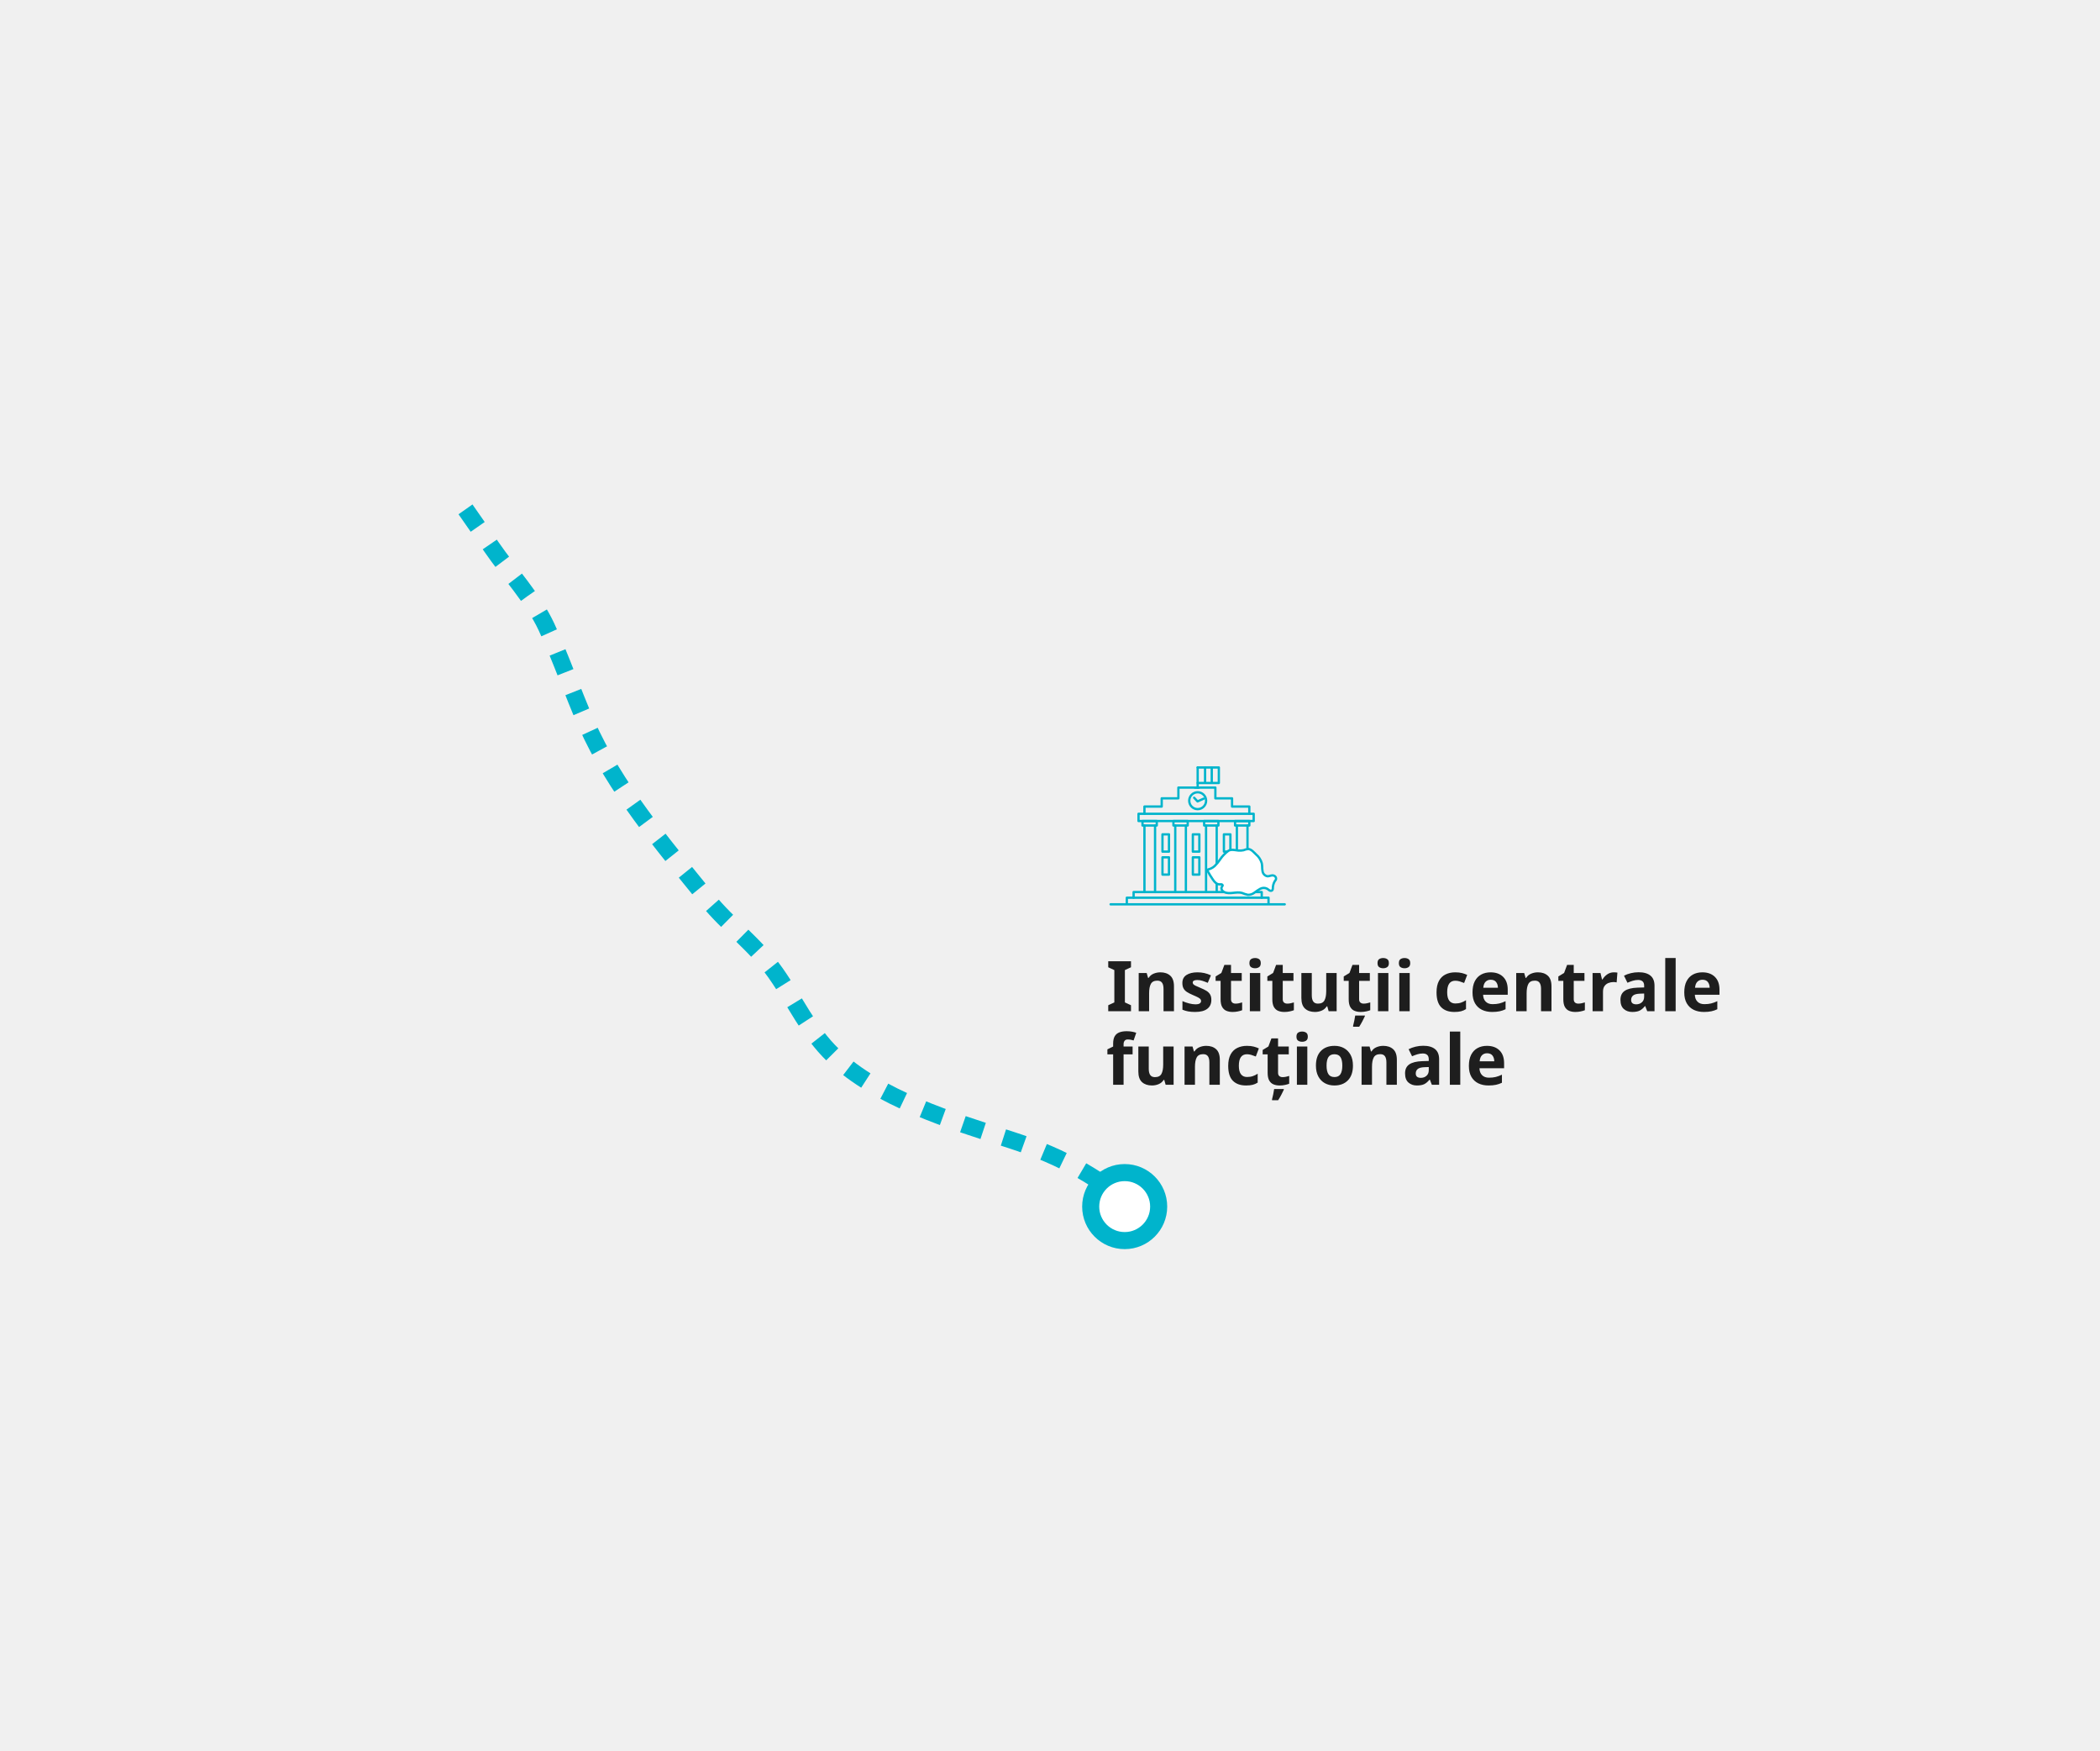
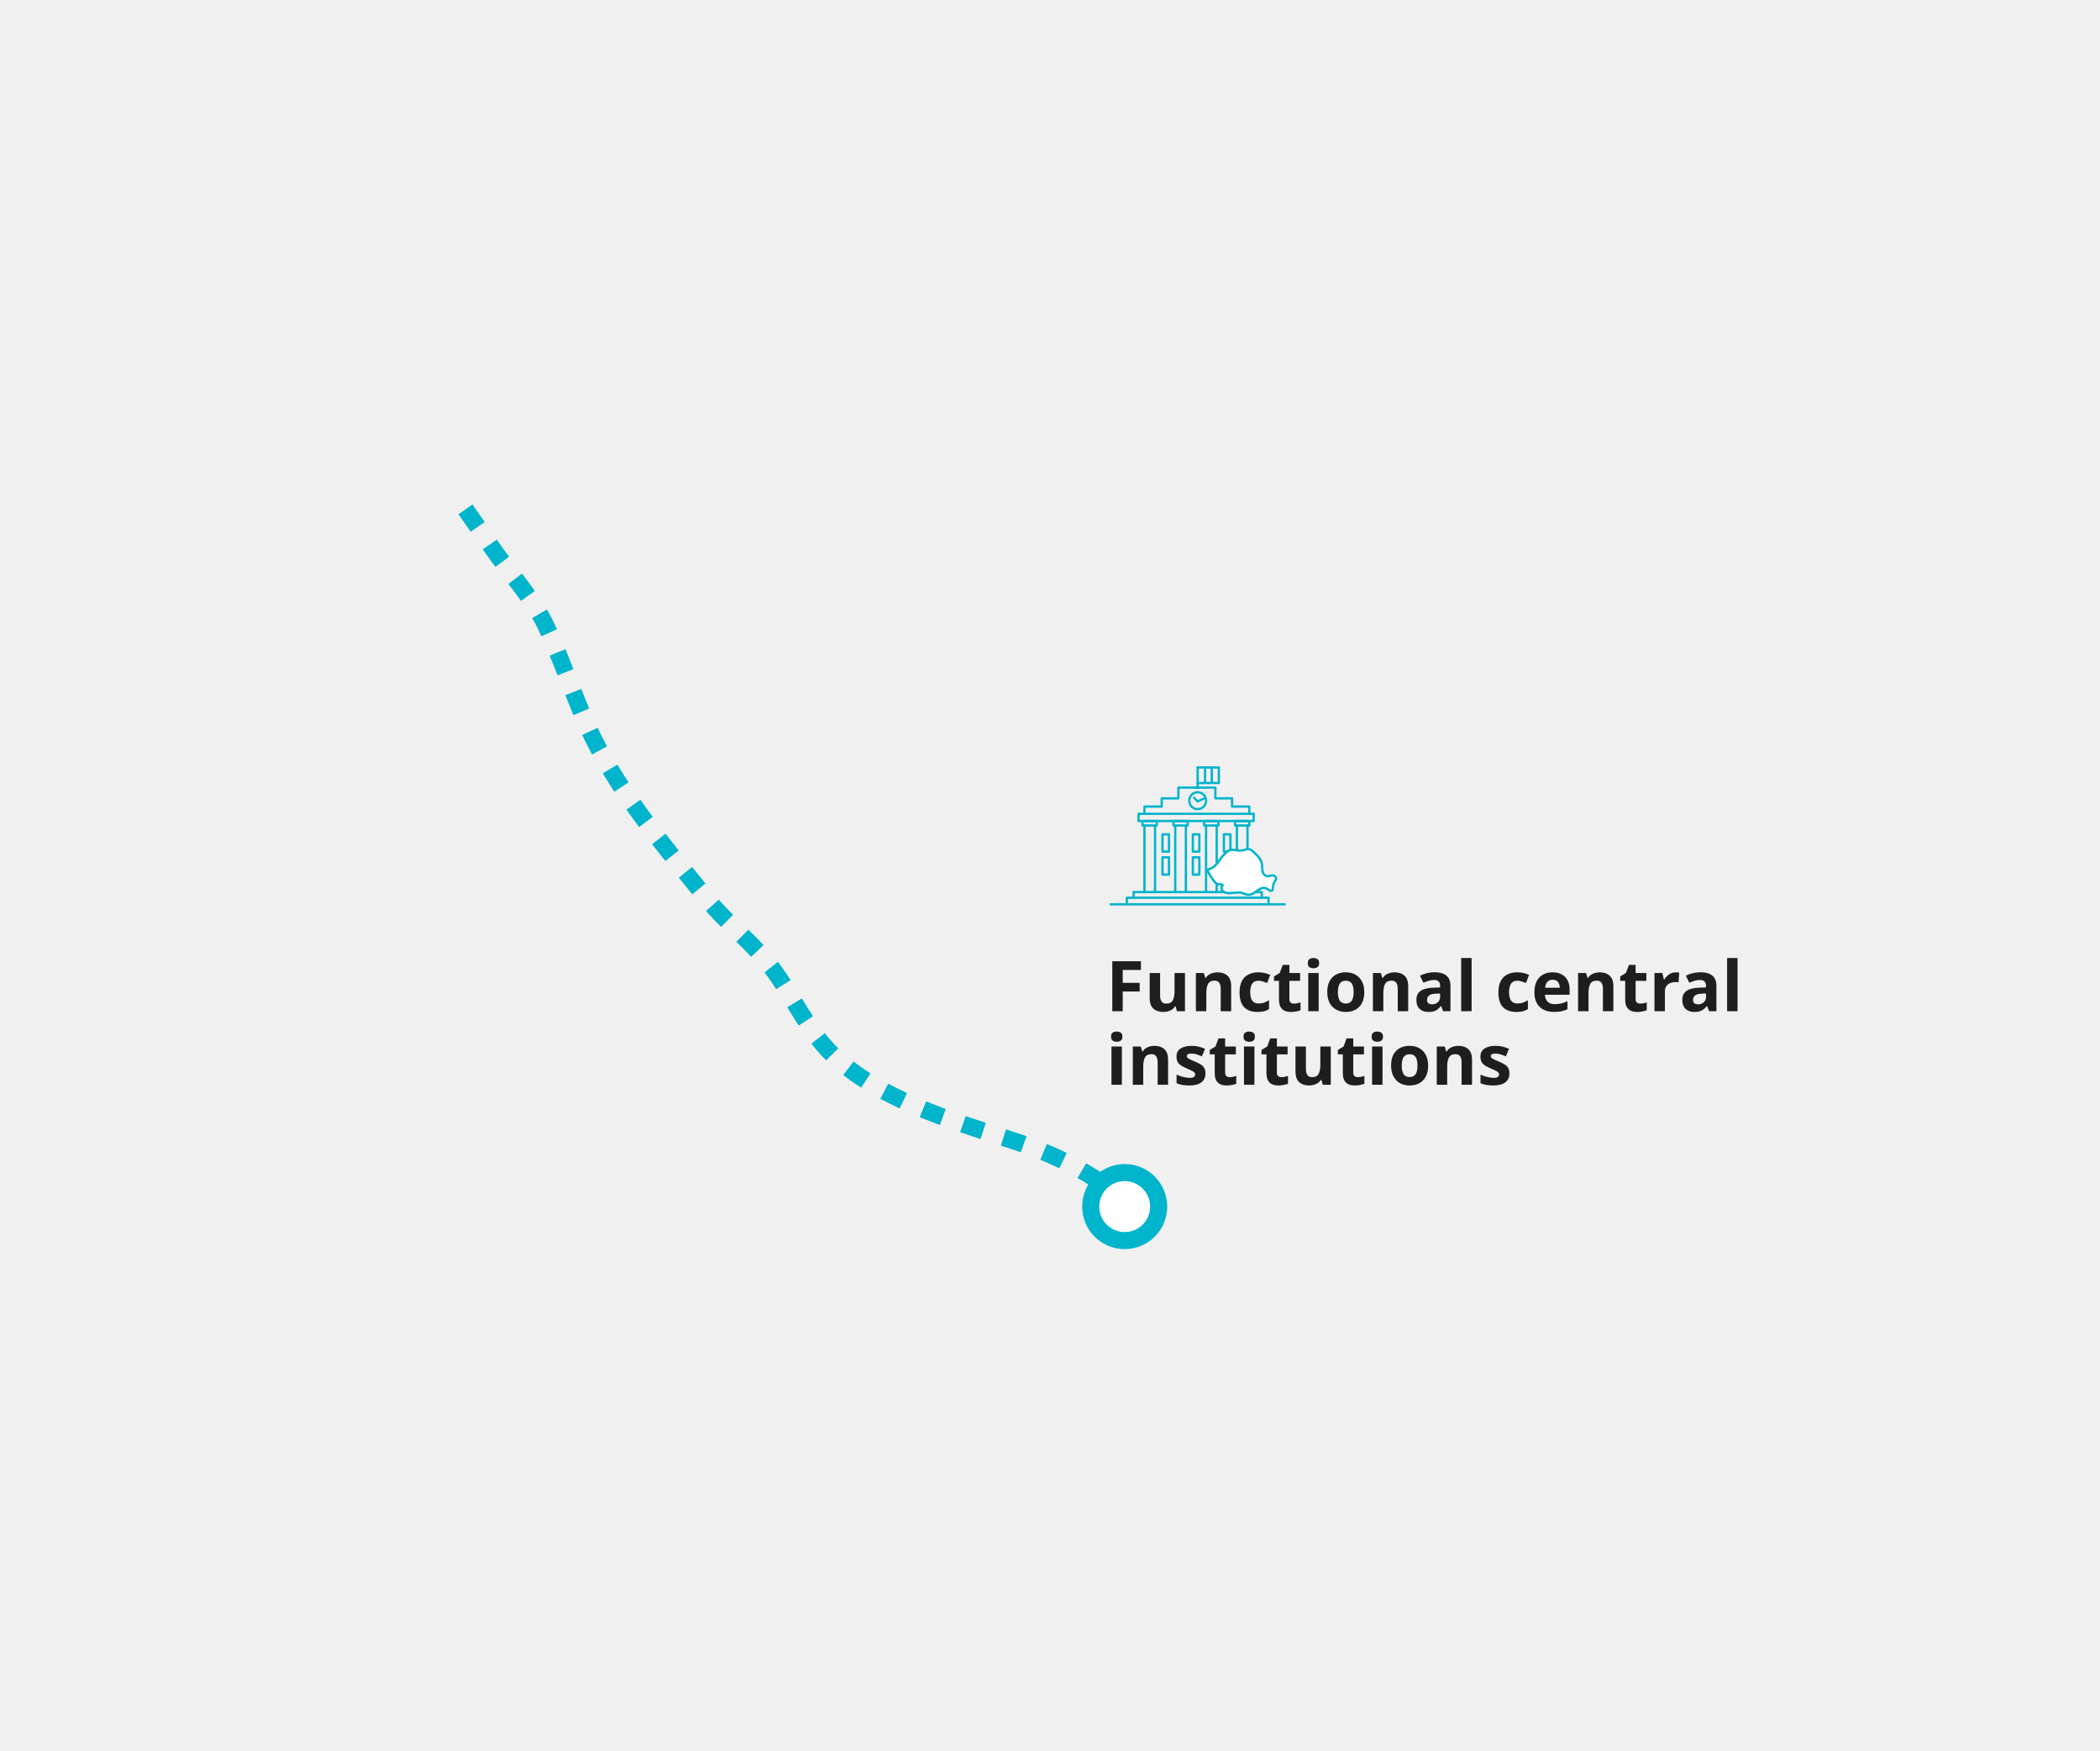
<svg xmlns="http://www.w3.org/2000/svg" viewBox="0 0 1200 1000" fill="none">
  <g id="segment-participation-06-institutii-centrale-functionale">
    <g id="Group 1160">
      <path id="Vector" d="M266 291C271.07 298.15 275.984 305.379 280.795 312.399C290.987 327.245 304.664 341.832 312.256 358.135C320.55 375.945 326.998 395.03 334.955 413.127C351.387 450.386 378.688 482.264 404.273 513.855C416.286 528.675 431.887 539.752 443.301 556.002C454.611 572.097 461.814 589.102 476.218 602.96C501.907 627.635 543.977 640.35 577.414 651.14C608.771 661.255 629.858 673.891 651.075 692.82" stroke="#00B4CC" stroke-width="9.755" stroke-miterlimit="10" stroke-linejoin="round" stroke-dasharray="12.19 12.19" />
      <path id="Vector_2" d="M642.677 708.732C653.404 708.732 662.099 700.037 662.099 689.31C662.099 678.583 653.404 669.887 642.677 669.887C631.95 669.887 623.254 678.583 623.254 689.31C623.254 700.037 631.95 708.732 642.677 708.732Z" fill="white" stroke="#00B4CC" stroke-width="9.755" stroke-miterlimit="10" stroke-linecap="round" stroke-linejoin="round" />
      <g id="icon-institutii-centrale-functionale 1">
        <path id="Vector_3" d="M634.625 516.622H734.136" stroke="#00B4CC" stroke-width="1.312" stroke-linecap="round" stroke-linejoin="round" />
        <path id="Vector_4" d="M643.895 516.053V512.838H724.867V516.053" stroke="#00B4CC" stroke-width="1.312" stroke-linecap="round" stroke-linejoin="round" />
        <path id="Vector_5" d="M647.773 512.838V509.624H720.987V512.838" stroke="#00B4CC" stroke-width="1.312" stroke-linecap="round" stroke-linejoin="round" />
        <path id="Vector_6" d="M653.967 509.625V471.605" stroke="#00B4CC" stroke-width="1.312" stroke-linecap="round" stroke-linejoin="round" />
        <path id="Vector_7" d="M660.037 509.625V471.605" stroke="#00B4CC" stroke-width="1.312" stroke-linecap="round" stroke-linejoin="round" />
        <path id="Vector_8" d="M671.577 509.625V471.605" stroke="#00B4CC" stroke-width="1.312" stroke-linecap="round" stroke-linejoin="round" />
        <path id="Vector_9" d="M677.647 509.625V471.605" stroke="#00B4CC" stroke-width="1.312" stroke-linecap="round" stroke-linejoin="round" />
        <path id="Vector_10" d="M689.176 509.625V471.605" stroke="#00B4CC" stroke-width="1.312" stroke-linecap="round" stroke-linejoin="round" />
        <path id="Vector_11" d="M695.256 509.625V471.605" stroke="#00B4CC" stroke-width="1.312" stroke-linecap="round" stroke-linejoin="round" />
        <path id="Vector_12" d="M706.784 509.625V471.605" stroke="#00B4CC" stroke-width="1.312" stroke-linecap="round" stroke-linejoin="round" />
        <path id="Vector_13" d="M712.854 509.625V471.605" stroke="#00B4CC" stroke-width="1.312" stroke-linecap="round" stroke-linejoin="round" />
        <path id="Vector_14" d="M661.007 469.042H652.859V471.591H661.007V469.042Z" stroke="#00B4CC" stroke-width="1.312" stroke-linecap="round" stroke-linejoin="round" />
        <path id="Vector_15" d="M678.686 469.042H670.539V471.591H678.686V469.042Z" stroke="#00B4CC" stroke-width="1.312" stroke-linecap="round" stroke-linejoin="round" />
        <path id="Vector_16" d="M696.228 469.042H688.081V471.591H696.228V469.042Z" stroke="#00B4CC" stroke-width="1.312" stroke-linecap="round" stroke-linejoin="round" />
        <path id="Vector_17" d="M713.893 469.042H705.746V471.591H713.893V469.042Z" stroke="#00B4CC" stroke-width="1.312" stroke-linecap="round" stroke-linejoin="round" />
        <path id="Vector_18" d="M716.388 464.899H650.588V469.042H716.388V464.899Z" stroke="#00B4CC" stroke-width="1.312" stroke-linecap="round" stroke-linejoin="round" />
        <path id="Vector_19" d="M653.967 464.899V460.769H663.832V456.072H673.365V449.921H685.101" stroke="#00B4CC" stroke-width="1.312" stroke-linecap="round" stroke-linejoin="round" />
        <path id="Vector_20" d="M713.894 464.899V460.769H704.028V456.072H694.496V449.921H682.76" stroke="#00B4CC" stroke-width="1.312" stroke-linecap="round" stroke-linejoin="round" />
        <path id="Vector_21" d="M684.382 449.92V438.434" stroke="#00B4CC" stroke-width="1.312" stroke-linecap="round" stroke-linejoin="round" />
        <path id="Vector_22" d="M684.382 438.434H696.478V447.301H684.382" stroke="#00B4CC" stroke-width="1.312" stroke-linecap="round" stroke-linejoin="round" />
        <path id="Vector_23" d="M688.606 438.669V446.914" stroke="#00B4CC" stroke-width="1.312" stroke-linecap="round" stroke-linejoin="round" />
        <path id="Vector_24" d="M692.432 438.669V446.914" stroke="#00B4CC" stroke-width="1.312" stroke-linecap="round" stroke-linejoin="round" />
        <path id="Vector_25" d="M684.382 462.25C687.045 462.25 689.204 460.092 689.204 457.429C689.204 454.766 687.045 452.607 684.382 452.607C681.719 452.607 679.561 454.766 679.561 457.429C679.561 460.092 681.719 462.25 684.382 462.25Z" stroke="#00B4CC" stroke-width="1.312" stroke-linecap="round" stroke-linejoin="round" />
        <path id="Vector_26" d="M682.372 455.74L684.312 457.832L687.831 456.252" stroke="#00B4CC" stroke-width="1.312" stroke-linecap="round" stroke-linejoin="round" />
        <path id="Vector_27" d="M685.337 476.647H681.624V486.526H685.337V476.647Z" stroke="#00B4CC" stroke-width="1.312" stroke-linecap="round" stroke-linejoin="round" />
        <path id="Vector_28" d="M685.337 489.77H681.624V499.649H685.337V489.77Z" stroke="#00B4CC" stroke-width="1.312" stroke-linecap="round" stroke-linejoin="round" />
        <path id="Vector_29" d="M667.988 476.647H664.274V486.526H667.988V476.647Z" stroke="#00B4CC" stroke-width="1.312" stroke-linecap="round" stroke-linejoin="round" />
        <path id="Vector_30" d="M703.086 476.647H699.373V486.526H703.086V476.647Z" stroke="#00B4CC" stroke-width="1.312" stroke-linecap="round" stroke-linejoin="round" />
        <path id="Vector_31" d="M667.988 489.77H664.274V499.649H667.988V489.77Z" stroke="#00B4CC" stroke-width="1.312" stroke-linecap="round" stroke-linejoin="round" />
        <path id="Vector_32" d="M703.363 489.77H698.319V499.649H703.363V489.77Z" stroke="#00B4CC" stroke-width="1.312" stroke-linecap="round" stroke-linejoin="round" />
        <path id="Vector_33" d="M689.95 497.349C690.894 499.133 691.944 500.859 693.095 502.517C694.038 503.902 695.298 505.288 696.92 505.205C697.288 505.163 697.66 505.163 698.028 505.205C698.388 505.288 698.734 505.62 698.652 505.981C698.571 506.18 698.448 506.36 698.291 506.507C698.105 506.769 697.996 507.078 697.976 507.399C697.956 507.72 698.027 508.04 698.18 508.322C698.487 508.893 698.975 509.346 699.566 509.611C702.614 511.149 706.411 509.154 709.694 510.11C710.786 510.577 711.917 510.944 713.075 511.204C714.429 511.234 715.751 510.794 716.816 509.957C717.886 509.127 719.016 508.377 720.197 507.713C720.797 507.395 721.465 507.229 722.144 507.229C722.823 507.229 723.491 507.395 724.09 507.713C724.589 508.004 724.977 508.433 725.476 508.71C725.716 508.863 725.999 508.932 726.283 508.907C726.566 508.882 726.832 508.764 727.042 508.572C727.228 508.303 727.329 507.984 727.333 507.657C727.298 506.168 727.682 504.699 728.441 503.417C728.732 503.099 728.967 502.734 729.134 502.337C729.237 501.911 729.178 501.462 728.968 501.078C728.758 500.693 728.412 500.401 727.998 500.258C726.612 499.718 725.532 500.674 724.201 500.591C723.476 500.452 722.815 500.083 722.316 499.539C721.817 498.995 721.506 498.305 721.43 497.57C721.139 496.185 721.333 494.647 721.028 493.22C720.479 491.211 719.322 489.42 717.717 488.093C716.498 486.957 715.112 485.183 713.325 485.017C712.37 485.109 711.436 485.347 710.554 485.724C709.603 485.928 708.627 485.989 707.658 485.904C705.856 485.738 703.584 485.031 701.922 486.056C700.059 487.429 698.45 489.117 697.169 491.044C696.266 492.391 695.231 493.644 694.079 494.785C692.988 495.746 691.673 496.418 690.255 496.739C690.158 496.822 690.102 497.238 689.95 497.349Z" fill="white" stroke="#00B4CC" stroke-width="1.312" stroke-linecap="round" stroke-linejoin="round" />
      </g>
-       <text id="InstituÈii centrale funcÈionale" fill="#1E1E1E" xml:space="preserve" style="white-space: pre" font-family="Titillium Web" font-size="40" font-weight="600" letter-spacing="0px">
-         <tspan x="632" y="577.709">Instituții centrale </tspan>
-         <tspan x="632" y="619.709">funcționale</tspan>
+       <text id="Functional central institutions" fill="#1E1E1E" xml:space="preserve" style="white-space: pre" font-family="Titillium Web" font-size="40" font-weight="600" letter-spacing="0px">
+         <tspan x="632" y="577.709">Functional central</tspan>
+         <tspan x="632" y="619.709">institutions</tspan>
      </text>
    </g>
  </g>
</svg>
